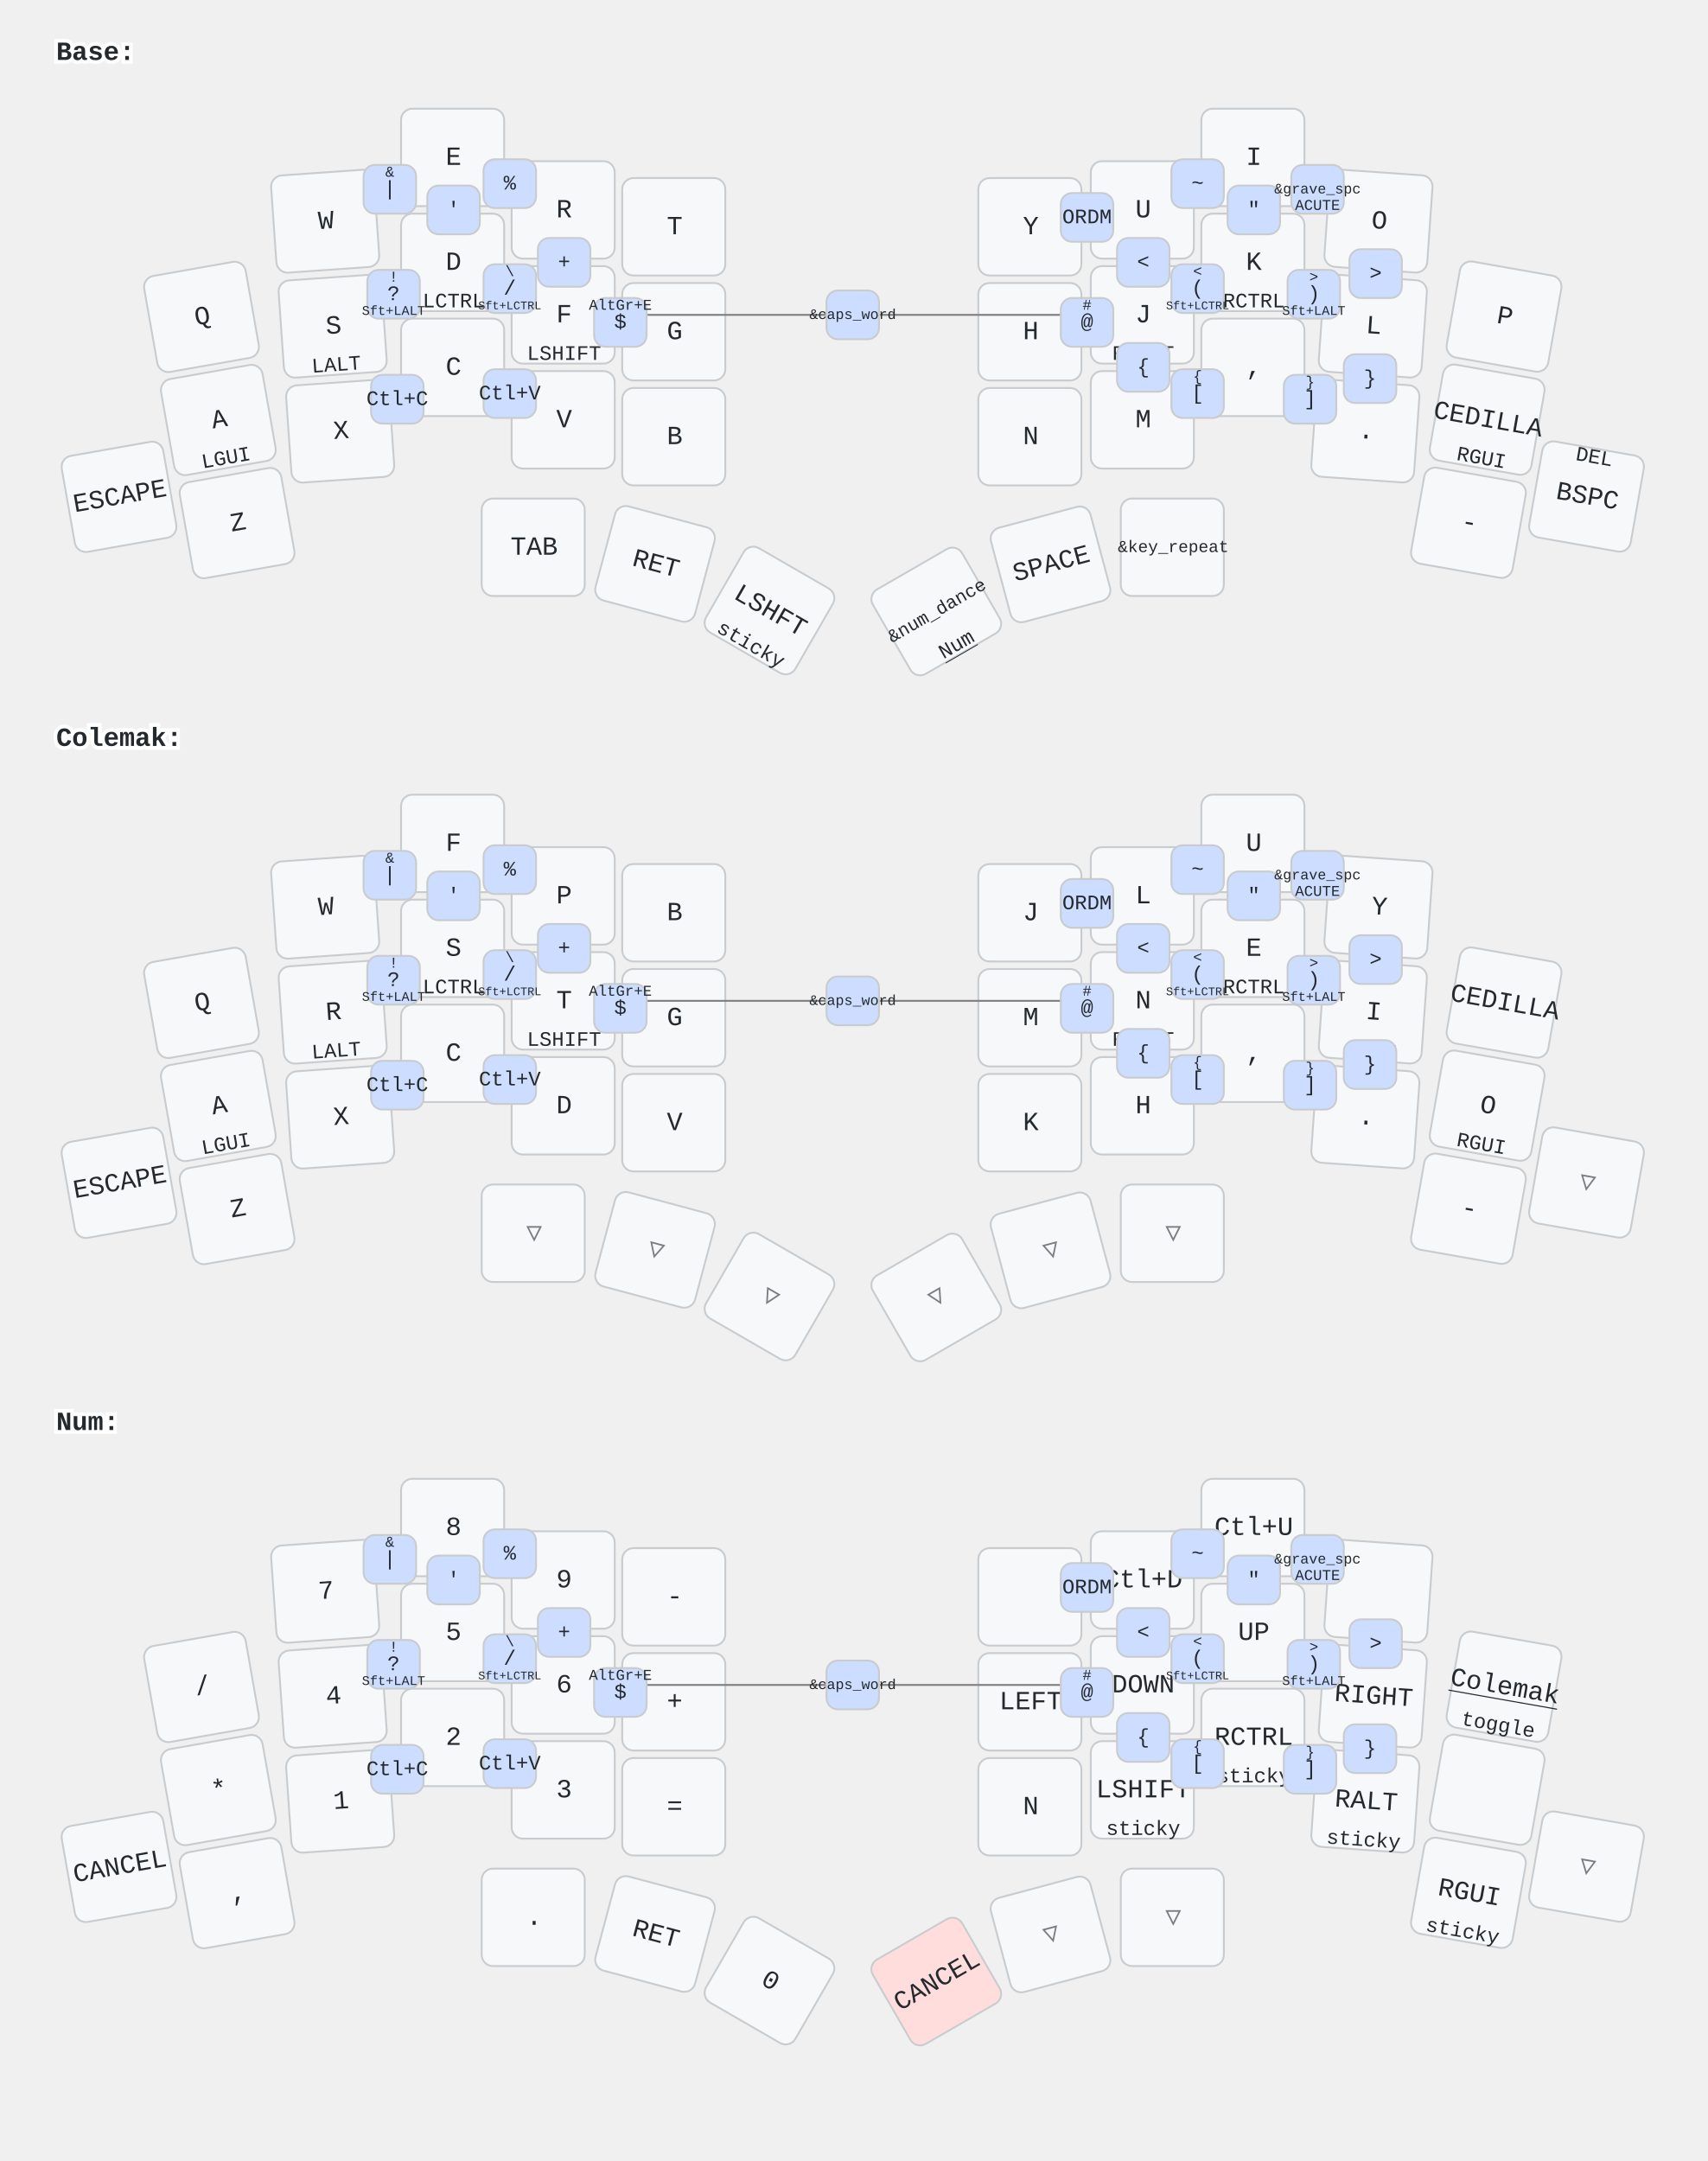
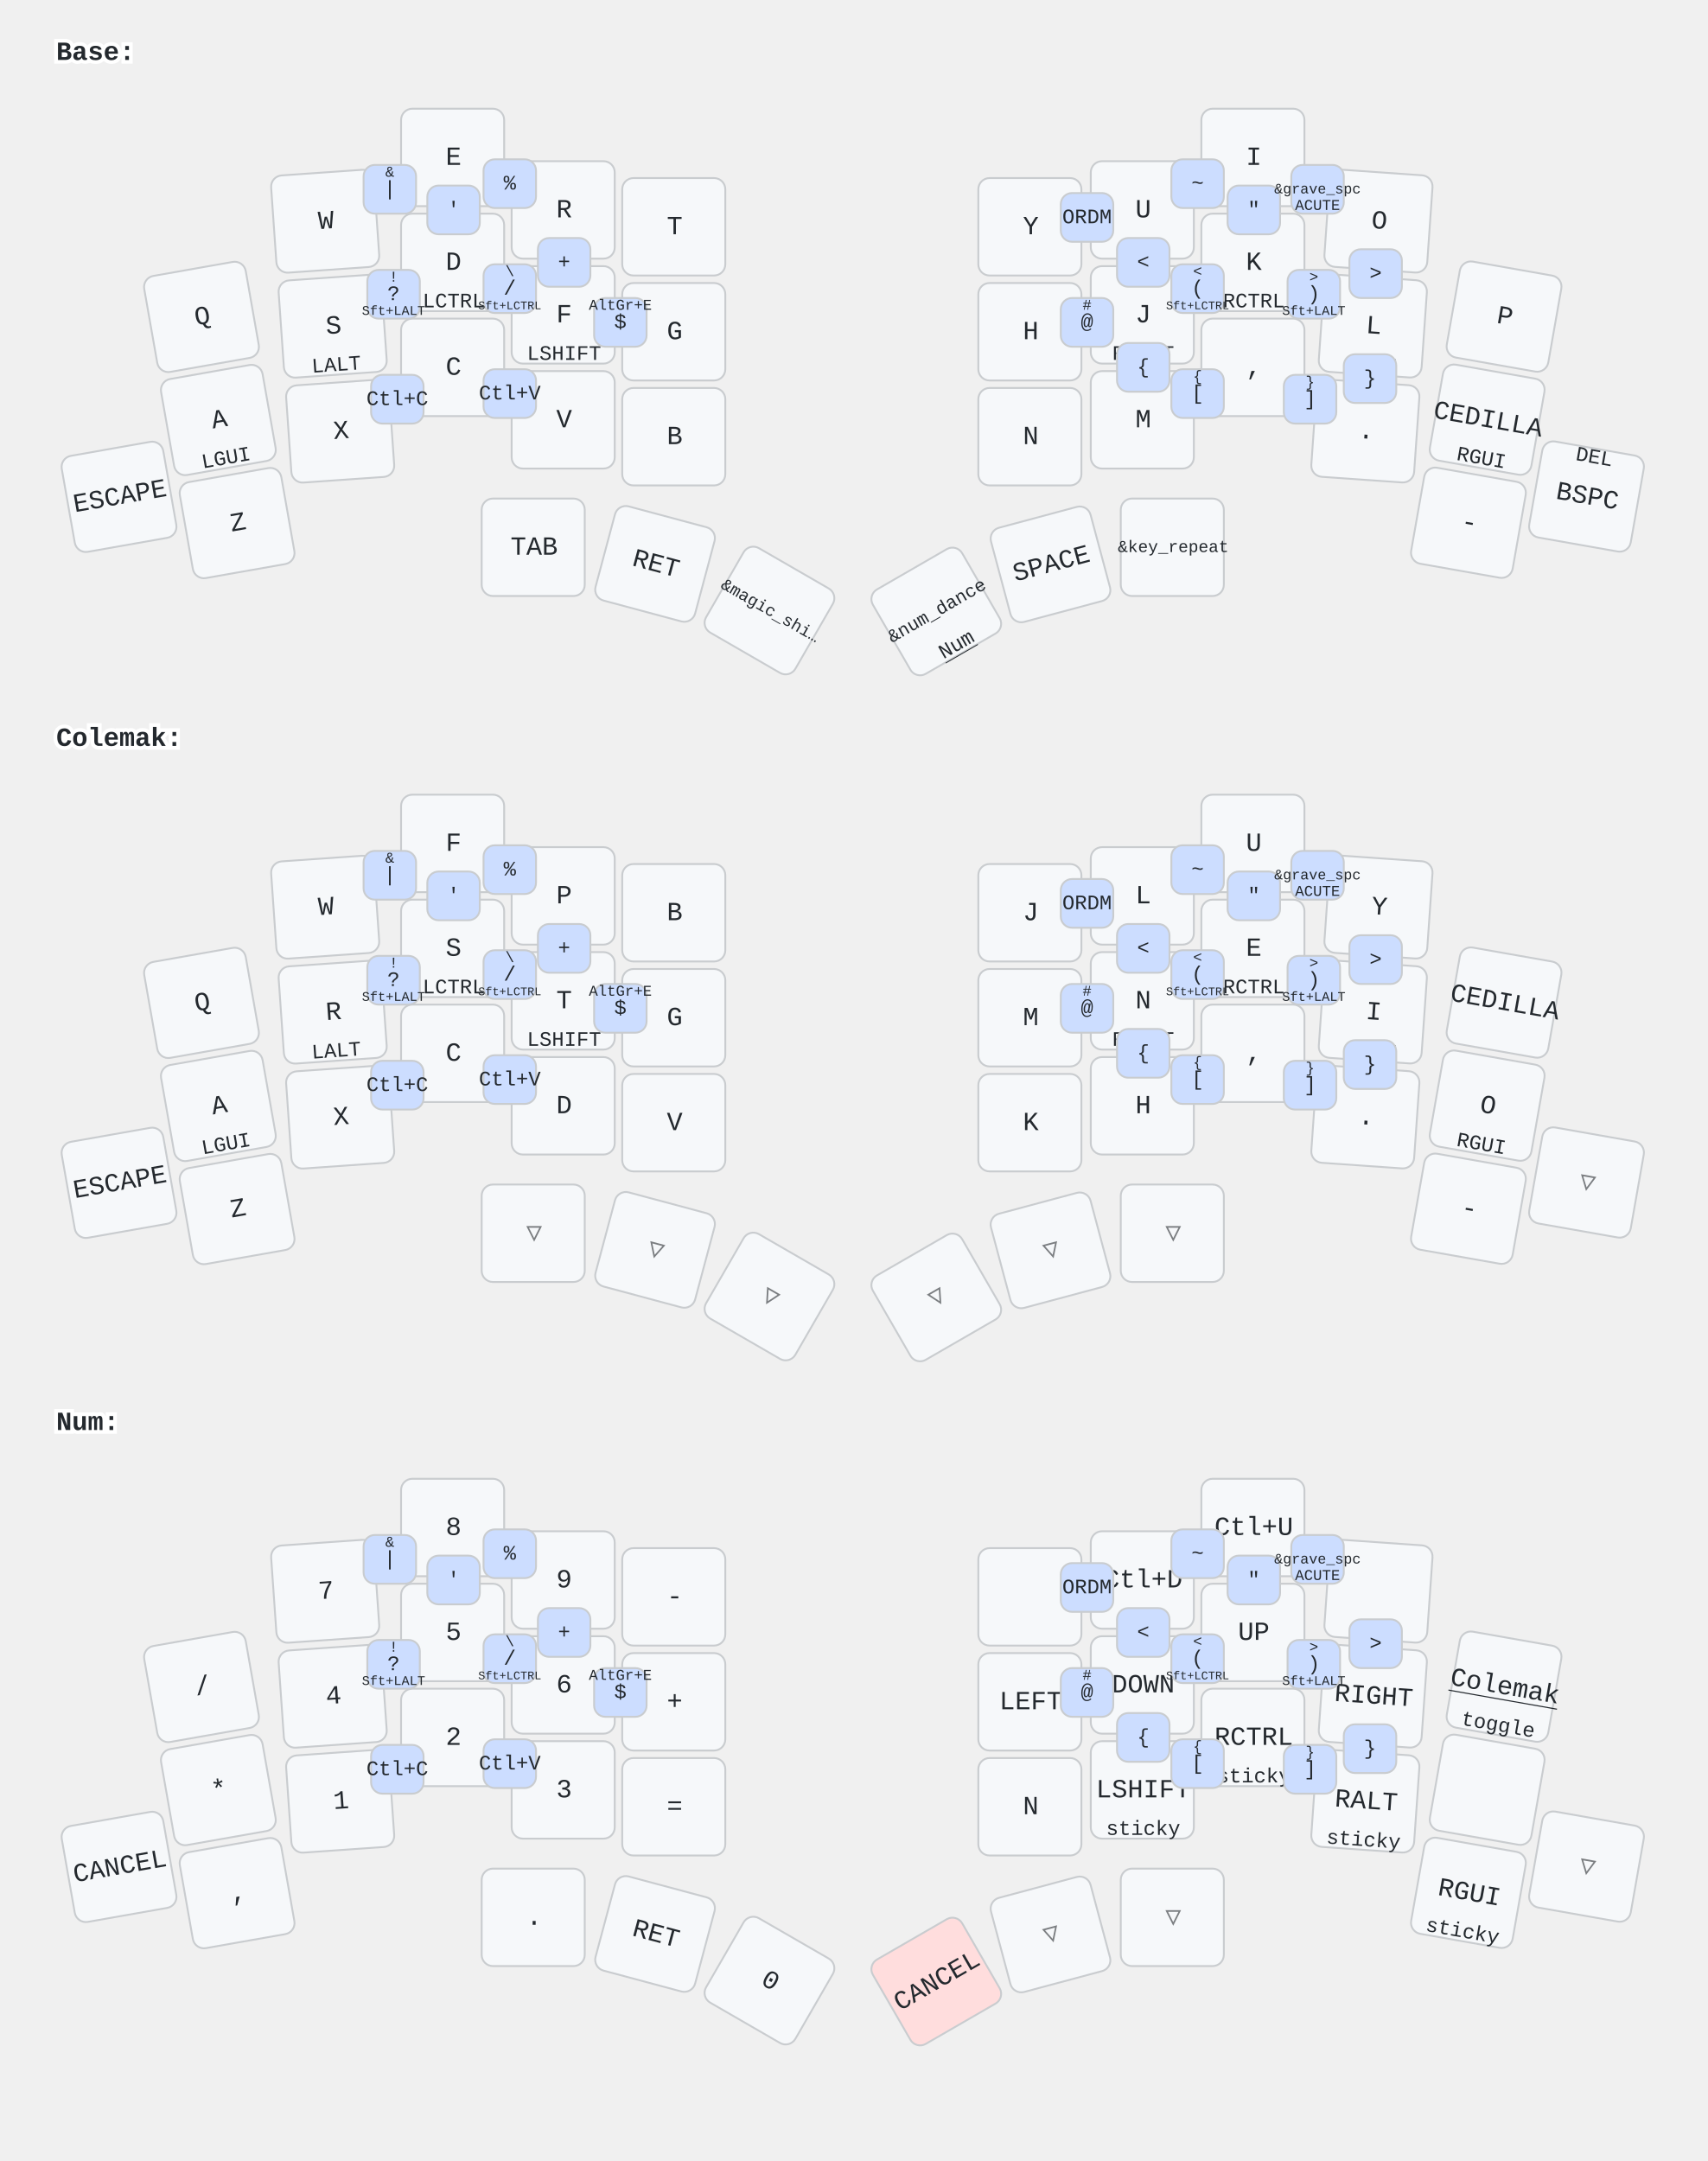
<svg xmlns="http://www.w3.org/2000/svg" width="911" height="1153" viewBox="0 0 911 1153" class="keymap">
  <style>/* inherit to force styles through use tags */
svg path {
    fill: inherit;
}

/* font and background color specifications */
svg.keymap {
    font-family: SFMono-Regular,Consolas,Liberation Mono,Menlo,monospace;
    font-size: 14px;
    font-kerning: normal;
    text-rendering: optimizeLegibility;
    fill: #24292e;
}

/* default key styling */
rect.key {
    fill: #f6f8fa;
}

rect.key, rect.combo {
    stroke: #c9cccf;
    stroke-width: 1;
}

/* default key side styling, only used is draw_key_sides is set */
rect.side {
    filter: brightness(90%);
}

/* color accent for combo boxes */
rect.combo, rect.combo-separate {
    fill: #cdf;
}

/* color accent for held keys */
rect.held, rect.combo.held {
    fill: #fdd;
}

/* color accent for ghost (optional) keys */
rect.ghost, rect.combo.ghost {
    stroke-dasharray: 4, 4;
    stroke-width: 2;
}

text {
    text-anchor: middle;
    dominant-baseline: middle;
}

/* styling for layer labels */
text.label {
    font-weight: bold;
    text-anchor: start;
    stroke: white;
    stroke-width: 4;
    paint-order: stroke;
}

/* styling for optional footer */
text.footer {
    text-anchor: end;
    dominant-baseline: auto;
    stroke: white;
    stroke-width: 4;
    paint-order: stroke;
}

/* styling for combo tap, and key non-tap label text */
text.combo, text.hold, text.shifted, text.left, text.right {
    font-size: 11px;
}

text.hold {
    text-anchor: middle;
    dominant-baseline: auto;
}

text.shifted {
    text-anchor: middle;
    dominant-baseline: hanging;
}

text.left {
    text-anchor: start;
}

text.right {
    text-anchor: end;
}

text.layer-activator {
    text-decoration: underline;
}

/* styling for hold/shifted label text in combo box */
text.combo.hold, text.combo.shifted, text.combo.left, text.combo.right {
    font-size: 8px;
}

/* lighter symbol for transparent keys */
text.trans {
    fill: #7b7e81;
}

/* styling for combo dendrons */
path.combo {
    stroke-width: 1;
    stroke: gray;
    fill: none;
}

/* Start Tabler Icons Cleanup */
/* cannot use height/width with glyphs */
.icon-tabler &gt; path {
    fill: inherit;
    stroke: inherit;
    stroke-width: 2;
}
/* hide tabler's default box */
.icon-tabler &gt; path[stroke="none"][fill="none"] {
    visibility: hidden;
}
/* End Tabler Icons Cleanup */
</style>
  <g transform="translate(30, 0)" class="layer-Base">
    <text x="0" y="28" class="label" id="Base">Base:</text>
    <g transform="translate(0, 56)">
      <g transform="translate(78, 113) rotate(-10.0)" class="key keypos-0">
        <rect rx="6" ry="6" x="-28" y="-26" width="55" height="52" class="key" />
        <text x="0" y="0" class="key tap">Q</text>
      </g>
      <g transform="translate(144, 62) rotate(-4.0)" class="key keypos-1">
        <rect rx="6" ry="6" x="-28" y="-26" width="55" height="52" class="key" />
        <text x="0" y="0" class="key tap">W</text>
      </g>
      <g transform="translate(212, 28)" class="key keypos-2">
        <rect rx="6" ry="6" x="-28" y="-26" width="55" height="52" class="key" />
        <text x="0" y="0" class="key tap">E</text>
      </g>
      <g transform="translate(271, 56)" class="key keypos-3">
        <rect rx="6" ry="6" x="-28" y="-26" width="55" height="52" class="key" />
        <text x="0" y="0" class="key tap">R</text>
      </g>
      <g transform="translate(330, 65)" class="key keypos-4">
        <rect rx="6" ry="6" x="-28" y="-26" width="55" height="52" class="key" />
        <text x="0" y="0" class="key tap">T</text>
      </g>
      <g transform="translate(520, 65)" class="key keypos-5">
        <rect rx="6" ry="6" x="-28" y="-26" width="55" height="52" class="key" />
        <text x="0" y="0" class="key tap">Y</text>
      </g>
      <g transform="translate(580, 56)" class="key keypos-6">
        <rect rx="6" ry="6" x="-28" y="-26" width="55" height="52" class="key" />
        <text x="0" y="0" class="key tap">U</text>
      </g>
      <g transform="translate(639, 28)" class="key keypos-7">
        <rect rx="6" ry="6" x="-28" y="-26" width="55" height="52" class="key" />
        <text x="0" y="0" class="key tap">I</text>
      </g>
      <g transform="translate(706, 62) rotate(4.0)" class="key keypos-8">
        <rect rx="6" ry="6" x="-28" y="-26" width="55" height="52" class="key" />
        <text x="0" y="0" class="key tap">O</text>
      </g>
      <g transform="translate(773, 113) rotate(10.0)" class="key keypos-9">
        <rect rx="6" ry="6" x="-28" y="-26" width="55" height="52" class="key" />
        <text x="0" y="0" class="key tap">P</text>
      </g>
      <g transform="translate(87, 168) rotate(-10.0)" class="key keypos-10">
        <rect rx="6" ry="6" x="-28" y="-26" width="55" height="52" class="key" />
        <text x="0" y="0" class="key tap">A</text>
        <text x="0" y="24" class="key hold">LGUI</text>
      </g>
      <g transform="translate(148, 118) rotate(-4.0)" class="key keypos-11">
        <rect rx="6" ry="6" x="-28" y="-26" width="55" height="52" class="key" />
        <text x="0" y="0" class="key tap">S</text>
        <text x="0" y="24" class="key hold">LALT</text>
      </g>
      <g transform="translate(212, 84)" class="key keypos-12">
        <rect rx="6" ry="6" x="-28" y="-26" width="55" height="52" class="key" />
        <text x="0" y="0" class="key tap">D</text>
        <text x="0" y="24" class="key hold">LCTRL</text>
      </g>
      <g transform="translate(271, 112)" class="key keypos-13">
        <rect rx="6" ry="6" x="-28" y="-26" width="55" height="52" class="key" />
        <text x="0" y="0" class="key tap">F</text>
        <text x="0" y="24" class="key hold">LSHIFT</text>
      </g>
      <g transform="translate(330, 121)" class="key keypos-14">
        <rect rx="6" ry="6" x="-28" y="-26" width="55" height="52" class="key" />
        <text x="0" y="0" class="key tap">G</text>
      </g>
      <g transform="translate(520, 121)" class="key keypos-15">
        <rect rx="6" ry="6" x="-28" y="-26" width="55" height="52" class="key" />
        <text x="0" y="0" class="key tap">H</text>
      </g>
      <g transform="translate(580, 112)" class="key keypos-16">
        <rect rx="6" ry="6" x="-28" y="-26" width="55" height="52" class="key" />
        <text x="0" y="0" class="key tap">J</text>
        <text x="0" y="24" class="key hold">RSHFT</text>
      </g>
      <g transform="translate(639, 84)" class="key keypos-17">
        <rect rx="6" ry="6" x="-28" y="-26" width="55" height="52" class="key" />
        <text x="0" y="0" class="key tap">K</text>
        <text x="0" y="24" class="key hold">RCTRL</text>
      </g>
      <g transform="translate(703, 118) rotate(4.0)" class="key keypos-18">
        <rect rx="6" ry="6" x="-28" y="-26" width="55" height="52" class="key" />
        <text x="0" y="0" class="key tap">L</text>
        <text x="0" y="24" class="key hold">LALT</text>
      </g>
      <g transform="translate(764, 168) rotate(10.0)" class="key keypos-19">
        <rect rx="6" ry="6" x="-28" y="-26" width="55" height="52" class="key" />
        <text x="0" y="0" class="key tap">CEDILLA</text>
        <text x="0" y="24" class="key hold">RGUI</text>
      </g>
      <g transform="translate(34, 209) rotate(-10.0)" class="key keypos-20">
        <rect rx="6" ry="6" x="-28" y="-26" width="55" height="52" class="key" />
        <text x="0" y="0" class="key tap">ESCAPE</text>
      </g>
      <g transform="translate(97, 223) rotate(-10.0)" class="key keypos-21">
        <rect rx="6" ry="6" x="-28" y="-26" width="55" height="52" class="key" />
        <text x="0" y="0" class="key tap">Z</text>
      </g>
      <g transform="translate(152, 174) rotate(-4.0)" class="key keypos-22">
        <rect rx="6" ry="6" x="-28" y="-26" width="55" height="52" class="key" />
        <text x="0" y="0" class="key tap">X</text>
      </g>
      <g transform="translate(212, 140)" class="key keypos-23">
        <rect rx="6" ry="6" x="-28" y="-26" width="55" height="52" class="key" />
        <text x="0" y="0" class="key tap">C</text>
      </g>
      <g transform="translate(271, 168)" class="key keypos-24">
        <rect rx="6" ry="6" x="-28" y="-26" width="55" height="52" class="key" />
        <text x="0" y="0" class="key tap">V</text>
      </g>
      <g transform="translate(330, 177)" class="key keypos-25">
        <rect rx="6" ry="6" x="-28" y="-26" width="55" height="52" class="key" />
        <text x="0" y="0" class="key tap">B</text>
      </g>
      <g transform="translate(520, 177)" class="key keypos-26">
        <rect rx="6" ry="6" x="-28" y="-26" width="55" height="52" class="key" />
        <text x="0" y="0" class="key tap">N</text>
      </g>
      <g transform="translate(580, 168)" class="key keypos-27">
        <rect rx="6" ry="6" x="-28" y="-26" width="55" height="52" class="key" />
        <text x="0" y="0" class="key tap">M</text>
      </g>
      <g transform="translate(639, 140)" class="key keypos-28">
        <rect rx="6" ry="6" x="-28" y="-26" width="55" height="52" class="key" />
        <text x="0" y="0" class="key tap">,</text>
      </g>
      <g transform="translate(699, 174) rotate(4.0)" class="key keypos-29">
        <rect rx="6" ry="6" x="-28" y="-26" width="55" height="52" class="key" />
        <text x="0" y="0" class="key tap">.</text>
      </g>
      <g transform="translate(754, 223) rotate(10.0)" class="key keypos-30">
        <rect rx="6" ry="6" x="-28" y="-26" width="55" height="52" class="key" />
        <text x="0" y="0" class="key tap">-</text>
      </g>
      <g transform="translate(817, 209) rotate(10.0)" class="key keypos-31">
        <rect rx="6" ry="6" x="-28" y="-26" width="55" height="52" class="key" />
        <text x="0" y="0" class="key tap">BSPC</text>
        <text x="0" y="-24" class="key shifted">DEL</text>
      </g>
      <g transform="translate(255, 236)" class="key keypos-32">
        <rect rx="6" ry="6" x="-28" y="-26" width="55" height="52" class="key" />
        <text x="0" y="0" class="key tap">TAB</text>
      </g>
      <g transform="translate(320, 245) rotate(15.0)" class="key keypos-33">
        <rect rx="6" ry="6" x="-28" y="-26" width="55" height="52" class="key" />
        <text x="0" y="0" class="key tap">RET</text>
      </g>
      <g transform="translate(381, 270) rotate(30.0)" class="key keypos-34">
        <rect rx="6" ry="6" x="-28" y="-26" width="55" height="52" class="key" />
-         <text x="0" y="0" class="key tap">LSHFT</text>
-         <text x="0" y="24" class="key hold">sticky</text>
+         <text x="0" y="0" class="key tap">
+           <tspan style="font-size: 64%">&amp;magic_shi…</tspan>
+         </text>
      </g>
      <g transform="translate(470, 270) rotate(-30.0)" class="key keypos-35">
        <rect rx="6" ry="6" x="-28" y="-26" width="55" height="52" class="key" />
        <text x="0" y="0" class="key tap">
          <tspan style="font-size: 70%">&amp;num_dance</tspan>
        </text>
        <a href="#Num">
          <text x="0" y="24" class="key hold layer-activator">Num</text>
        </a>
      </g>
      <g transform="translate(531, 245) rotate(-15.0)" class="key keypos-36">
        <rect rx="6" ry="6" x="-28" y="-26" width="55" height="52" class="key" />
        <text x="0" y="0" class="key tap">SPACE</text>
      </g>
      <g transform="translate(596, 236)" class="key keypos-37">
        <rect rx="6" ry="6" x="-28" y="-26" width="55" height="52" class="key" />
        <text x="0" y="0" class="key tap">
          <tspan style="font-size: 64%">&amp;key_repeat</tspan>
        </text>
      </g>
      <g class="combo combopos-0">
        <rect rx="6" ry="6" x="166" y="88" width="28" height="26" class="combo" />
        <text x="180" y="101" class="combo tap">?</text>
        <text x="180" y="112" class="combo hold">
          <tspan style="font-size: 88%">Sft+LALT</tspan>
        </text>
        <text x="180" y="90" class="combo shifted">!</text>
      </g>
      <g class="combo combopos-1">
        <rect rx="6" ry="6" x="228" y="85" width="28" height="26" class="combo" />
        <text x="242" y="98" class="combo tap">/</text>
        <text x="242" y="109" class="combo hold">
          <tspan style="font-size: 78%">Sft+LCTRL</tspan>
        </text>
        <text x="242" y="87" class="combo shifted">\</text>
      </g>
      <g class="combo combopos-2">
        <rect rx="6" ry="6" x="168" y="144" width="28" height="26" class="combo" />
        <text x="182" y="157" class="combo tap">Ctl+C</text>
      </g>
      <g class="combo combopos-3">
        <rect rx="6" ry="6" x="228" y="141" width="28" height="26" class="combo" />
        <text x="242" y="154" class="combo tap">Ctl+V</text>
      </g>
      <g class="combo combopos-4">
        <rect rx="6" ry="6" x="595" y="85" width="28" height="26" class="combo" />
        <text x="609" y="98" class="combo tap">(</text>
        <text x="609" y="109" class="combo hold">
          <tspan style="font-size: 78%">Sft+LCTRL</tspan>
        </text>
        <text x="609" y="87" class="combo shifted">&lt;</text>
      </g>
      <g class="combo combopos-5">
        <rect rx="6" ry="6" x="657" y="88" width="28" height="26" class="combo" />
        <text x="671" y="101" class="combo tap">)</text>
        <text x="671" y="112" class="combo hold">
          <tspan style="font-size: 88%">Sft+LALT</tspan>
        </text>
        <text x="671" y="90" class="combo shifted">&gt;</text>
      </g>
      <g class="combo combopos-6">
        <rect rx="6" ry="6" x="595" y="141" width="28" height="26" class="combo" />
        <text x="609" y="154" class="combo tap">[</text>
        <text x="609" y="143" class="combo shifted">{</text>
      </g>
      <g class="combo combopos-7">
        <rect rx="6" ry="6" x="655" y="144" width="28" height="26" class="combo" />
        <text x="669" y="157" class="combo tap">]</text>
        <text x="669" y="146" class="combo shifted">}</text>
      </g>
      <g class="combo combopos-8">
        <rect rx="6" ry="6" x="228" y="29" width="28" height="26" class="combo" />
        <text x="242" y="42" class="combo tap">%</text>
      </g>
      <g class="combo combopos-9">
        <rect rx="6" ry="6" x="257" y="71" width="28" height="26" class="combo" />
        <text x="271" y="84" class="combo tap">+</text>
      </g>
      <g class="combo combopos-10">
        <rect rx="6" ry="6" x="198" y="43" width="28" height="26" class="combo" />
        <text x="212" y="56" class="combo tap">'</text>
      </g>
      <g class="combo combopos-11">
        <rect rx="6" ry="6" x="625" y="43" width="28" height="26" class="combo" />
        <text x="639" y="56" class="combo tap">"</text>
      </g>
      <g class="combo combopos-12">
-         <path d="M425,112 l-134,0" class="combo" />
-         <path d="M425,112 l134,0" class="combo" />
-         <rect rx="6" ry="6" x="411" y="99" width="28" height="26" class="combo" />
-         <text x="425" y="112" class="combo tap">
-           <tspan style="font-size: 70%">&amp;caps_word</tspan>
-         </text>
-       </g>
-       <g class="combo combopos-13">
        <rect rx="6" ry="6" x="164" y="32" width="28" height="26" class="combo" />
        <text x="178" y="45" class="combo tap">|</text>
        <text x="178" y="34" class="combo shifted">&amp;</text>
      </g>
-       <g class="combo combopos-14">
+       <g class="combo combopos-13">
        <rect rx="6" ry="6" x="287" y="103" width="28" height="26" class="combo" />
        <text x="301" y="116" class="combo tap">$</text>
        <text x="301" y="105" class="combo shifted">AltGr+E</text>
      </g>
-       <g class="combo combopos-15">
+       <g class="combo combopos-14">
        <rect rx="6" ry="6" x="536" y="103" width="28" height="26" class="combo" />
        <text x="550" y="116" class="combo tap">@</text>
        <text x="550" y="105" class="combo shifted">#</text>
      </g>
-       <g class="combo combopos-16">
+       <g class="combo combopos-15">
        <rect rx="6" ry="6" x="536" y="47" width="28" height="26" class="combo" />
        <text x="550" y="60" class="combo tap">ORDM</text>
      </g>
-       <g class="combo combopos-17">
+       <g class="combo combopos-16">
        <rect rx="6" ry="6" x="595" y="29" width="28" height="26" class="combo" />
        <text x="609" y="42" class="combo tap">~</text>
      </g>
-       <g class="combo combopos-18">
+       <g class="combo combopos-17">
        <rect rx="6" ry="6" x="566" y="71" width="28" height="26" class="combo" />
        <text x="580" y="84" class="combo tap">&lt;</text>
      </g>
-       <g class="combo combopos-19">
+       <g class="combo combopos-18">
        <rect rx="6" ry="6" x="690" y="77" width="28" height="26" class="combo" />
        <text x="704" y="90" class="combo tap">&gt;</text>
      </g>
-       <g class="combo combopos-20">
+       <g class="combo combopos-19">
        <rect rx="6" ry="6" x="566" y="127" width="28" height="26" class="combo" />
        <text x="580" y="140" class="combo tap">{</text>
      </g>
-       <g class="combo combopos-21">
+       <g class="combo combopos-20">
        <rect rx="6" ry="6" x="687" y="133" width="28" height="26" class="combo" />
        <text x="701" y="146" class="combo tap">}</text>
      </g>
-       <g class="combo combopos-22">
+       <g class="combo combopos-21">
        <rect rx="6" ry="6" x="659" y="32" width="28" height="26" class="combo" />
        <text x="673" y="45" class="combo tap">
          <tspan style="font-size: 70%">&amp;grave_spc</tspan>
        </text>
        <text x="673" y="56" class="combo hold">ACUTE</text>
      </g>
    </g>
  </g>
  <g transform="translate(30, 366)" class="layer-Colemak">
    <text x="0" y="28" class="label" id="Colemak">Colemak:</text>
    <g transform="translate(0, 56)">
      <g transform="translate(78, 113) rotate(-10.0)" class="key keypos-0">
        <rect rx="6" ry="6" x="-28" y="-26" width="55" height="52" class="key" />
        <text x="0" y="0" class="key tap">Q</text>
      </g>
      <g transform="translate(144, 62) rotate(-4.0)" class="key keypos-1">
        <rect rx="6" ry="6" x="-28" y="-26" width="55" height="52" class="key" />
        <text x="0" y="0" class="key tap">W</text>
      </g>
      <g transform="translate(212, 28)" class="key keypos-2">
        <rect rx="6" ry="6" x="-28" y="-26" width="55" height="52" class="key" />
        <text x="0" y="0" class="key tap">F</text>
      </g>
      <g transform="translate(271, 56)" class="key keypos-3">
        <rect rx="6" ry="6" x="-28" y="-26" width="55" height="52" class="key" />
        <text x="0" y="0" class="key tap">P</text>
      </g>
      <g transform="translate(330, 65)" class="key keypos-4">
        <rect rx="6" ry="6" x="-28" y="-26" width="55" height="52" class="key" />
        <text x="0" y="0" class="key tap">B</text>
      </g>
      <g transform="translate(520, 65)" class="key keypos-5">
        <rect rx="6" ry="6" x="-28" y="-26" width="55" height="52" class="key" />
        <text x="0" y="0" class="key tap">J</text>
      </g>
      <g transform="translate(580, 56)" class="key keypos-6">
        <rect rx="6" ry="6" x="-28" y="-26" width="55" height="52" class="key" />
        <text x="0" y="0" class="key tap">L</text>
      </g>
      <g transform="translate(639, 28)" class="key keypos-7">
        <rect rx="6" ry="6" x="-28" y="-26" width="55" height="52" class="key" />
        <text x="0" y="0" class="key tap">U</text>
      </g>
      <g transform="translate(706, 62) rotate(4.0)" class="key keypos-8">
        <rect rx="6" ry="6" x="-28" y="-26" width="55" height="52" class="key" />
        <text x="0" y="0" class="key tap">Y</text>
      </g>
      <g transform="translate(773, 113) rotate(10.0)" class="key keypos-9">
        <rect rx="6" ry="6" x="-28" y="-26" width="55" height="52" class="key" />
        <text x="0" y="0" class="key tap">CEDILLA</text>
      </g>
      <g transform="translate(87, 168) rotate(-10.0)" class="key keypos-10">
        <rect rx="6" ry="6" x="-28" y="-26" width="55" height="52" class="key" />
        <text x="0" y="0" class="key tap">A</text>
        <text x="0" y="24" class="key hold">LGUI</text>
      </g>
      <g transform="translate(148, 118) rotate(-4.0)" class="key keypos-11">
        <rect rx="6" ry="6" x="-28" y="-26" width="55" height="52" class="key" />
        <text x="0" y="0" class="key tap">R</text>
        <text x="0" y="24" class="key hold">LALT</text>
      </g>
      <g transform="translate(212, 84)" class="key keypos-12">
        <rect rx="6" ry="6" x="-28" y="-26" width="55" height="52" class="key" />
        <text x="0" y="0" class="key tap">S</text>
        <text x="0" y="24" class="key hold">LCTRL</text>
      </g>
      <g transform="translate(271, 112)" class="key keypos-13">
        <rect rx="6" ry="6" x="-28" y="-26" width="55" height="52" class="key" />
        <text x="0" y="0" class="key tap">T</text>
        <text x="0" y="24" class="key hold">LSHIFT</text>
      </g>
      <g transform="translate(330, 121)" class="key keypos-14">
        <rect rx="6" ry="6" x="-28" y="-26" width="55" height="52" class="key" />
        <text x="0" y="0" class="key tap">G</text>
      </g>
      <g transform="translate(520, 121)" class="key keypos-15">
        <rect rx="6" ry="6" x="-28" y="-26" width="55" height="52" class="key" />
        <text x="0" y="0" class="key tap">M</text>
      </g>
      <g transform="translate(580, 112)" class="key keypos-16">
        <rect rx="6" ry="6" x="-28" y="-26" width="55" height="52" class="key" />
        <text x="0" y="0" class="key tap">N</text>
        <text x="0" y="24" class="key hold">RSHFT</text>
      </g>
      <g transform="translate(639, 84)" class="key keypos-17">
        <rect rx="6" ry="6" x="-28" y="-26" width="55" height="52" class="key" />
        <text x="0" y="0" class="key tap">E</text>
        <text x="0" y="24" class="key hold">RCTRL</text>
      </g>
      <g transform="translate(703, 118) rotate(4.0)" class="key keypos-18">
        <rect rx="6" ry="6" x="-28" y="-26" width="55" height="52" class="key" />
        <text x="0" y="0" class="key tap">I</text>
        <text x="0" y="24" class="key hold">LALT</text>
      </g>
      <g transform="translate(764, 168) rotate(10.0)" class="key keypos-19">
        <rect rx="6" ry="6" x="-28" y="-26" width="55" height="52" class="key" />
        <text x="0" y="0" class="key tap">O</text>
        <text x="0" y="24" class="key hold">RGUI</text>
      </g>
      <g transform="translate(34, 209) rotate(-10.0)" class="key keypos-20">
        <rect rx="6" ry="6" x="-28" y="-26" width="55" height="52" class="key" />
        <text x="0" y="0" class="key tap">ESCAPE</text>
      </g>
      <g transform="translate(97, 223) rotate(-10.0)" class="key keypos-21">
        <rect rx="6" ry="6" x="-28" y="-26" width="55" height="52" class="key" />
        <text x="0" y="0" class="key tap">Z</text>
      </g>
      <g transform="translate(152, 174) rotate(-4.0)" class="key keypos-22">
        <rect rx="6" ry="6" x="-28" y="-26" width="55" height="52" class="key" />
        <text x="0" y="0" class="key tap">X</text>
      </g>
      <g transform="translate(212, 140)" class="key keypos-23">
        <rect rx="6" ry="6" x="-28" y="-26" width="55" height="52" class="key" />
        <text x="0" y="0" class="key tap">C</text>
      </g>
      <g transform="translate(271, 168)" class="key keypos-24">
        <rect rx="6" ry="6" x="-28" y="-26" width="55" height="52" class="key" />
        <text x="0" y="0" class="key tap">D</text>
      </g>
      <g transform="translate(330, 177)" class="key keypos-25">
        <rect rx="6" ry="6" x="-28" y="-26" width="55" height="52" class="key" />
        <text x="0" y="0" class="key tap">V</text>
      </g>
      <g transform="translate(520, 177)" class="key keypos-26">
        <rect rx="6" ry="6" x="-28" y="-26" width="55" height="52" class="key" />
        <text x="0" y="0" class="key tap">K</text>
      </g>
      <g transform="translate(580, 168)" class="key keypos-27">
        <rect rx="6" ry="6" x="-28" y="-26" width="55" height="52" class="key" />
        <text x="0" y="0" class="key tap">H</text>
      </g>
      <g transform="translate(639, 140)" class="key keypos-28">
        <rect rx="6" ry="6" x="-28" y="-26" width="55" height="52" class="key" />
        <text x="0" y="0" class="key tap">,</text>
      </g>
      <g transform="translate(699, 174) rotate(4.0)" class="key keypos-29">
        <rect rx="6" ry="6" x="-28" y="-26" width="55" height="52" class="key" />
        <text x="0" y="0" class="key tap">.</text>
      </g>
      <g transform="translate(754, 223) rotate(10.0)" class="key keypos-30">
        <rect rx="6" ry="6" x="-28" y="-26" width="55" height="52" class="key" />
        <text x="0" y="0" class="key tap">-</text>
      </g>
      <g transform="translate(817, 209) rotate(10.0)" class="key trans keypos-31">
        <rect rx="6" ry="6" x="-28" y="-26" width="55" height="52" class="key trans" />
        <text x="0" y="0" class="key trans tap">▽</text>
      </g>
      <g transform="translate(255, 236)" class="key trans keypos-32">
        <rect rx="6" ry="6" x="-28" y="-26" width="55" height="52" class="key trans" />
        <text x="0" y="0" class="key trans tap">▽</text>
      </g>
      <g transform="translate(320, 245) rotate(15.0)" class="key trans keypos-33">
        <rect rx="6" ry="6" x="-28" y="-26" width="55" height="52" class="key trans" />
        <text x="0" y="0" class="key trans tap">▽</text>
      </g>
      <g transform="translate(381, 270) rotate(30.0)" class="key trans keypos-34">
        <rect rx="6" ry="6" x="-28" y="-26" width="55" height="52" class="key trans" />
        <text x="0" y="0" class="key trans tap">▽</text>
      </g>
      <g transform="translate(470, 270) rotate(-30.0)" class="key trans keypos-35">
        <rect rx="6" ry="6" x="-28" y="-26" width="55" height="52" class="key trans" />
        <text x="0" y="0" class="key trans tap">▽</text>
      </g>
      <g transform="translate(531, 245) rotate(-15.0)" class="key trans keypos-36">
        <rect rx="6" ry="6" x="-28" y="-26" width="55" height="52" class="key trans" />
        <text x="0" y="0" class="key trans tap">▽</text>
      </g>
      <g transform="translate(596, 236)" class="key trans keypos-37">
        <rect rx="6" ry="6" x="-28" y="-26" width="55" height="52" class="key trans" />
        <text x="0" y="0" class="key trans tap">▽</text>
      </g>
      <g class="combo combopos-0">
        <rect rx="6" ry="6" x="166" y="88" width="28" height="26" class="combo" />
        <text x="180" y="101" class="combo tap">?</text>
        <text x="180" y="112" class="combo hold">
          <tspan style="font-size: 88%">Sft+LALT</tspan>
        </text>
        <text x="180" y="90" class="combo shifted">!</text>
      </g>
      <g class="combo combopos-1">
        <rect rx="6" ry="6" x="228" y="85" width="28" height="26" class="combo" />
        <text x="242" y="98" class="combo tap">/</text>
        <text x="242" y="109" class="combo hold">
          <tspan style="font-size: 78%">Sft+LCTRL</tspan>
        </text>
        <text x="242" y="87" class="combo shifted">\</text>
      </g>
      <g class="combo combopos-2">
        <rect rx="6" ry="6" x="168" y="144" width="28" height="26" class="combo" />
        <text x="182" y="157" class="combo tap">Ctl+C</text>
      </g>
      <g class="combo combopos-3">
        <rect rx="6" ry="6" x="228" y="141" width="28" height="26" class="combo" />
        <text x="242" y="154" class="combo tap">Ctl+V</text>
      </g>
      <g class="combo combopos-4">
        <rect rx="6" ry="6" x="595" y="85" width="28" height="26" class="combo" />
        <text x="609" y="98" class="combo tap">(</text>
        <text x="609" y="109" class="combo hold">
          <tspan style="font-size: 78%">Sft+LCTRL</tspan>
        </text>
        <text x="609" y="87" class="combo shifted">&lt;</text>
      </g>
      <g class="combo combopos-5">
        <rect rx="6" ry="6" x="657" y="88" width="28" height="26" class="combo" />
        <text x="671" y="101" class="combo tap">)</text>
        <text x="671" y="112" class="combo hold">
          <tspan style="font-size: 88%">Sft+LALT</tspan>
        </text>
        <text x="671" y="90" class="combo shifted">&gt;</text>
      </g>
      <g class="combo combopos-6">
        <rect rx="6" ry="6" x="595" y="141" width="28" height="26" class="combo" />
        <text x="609" y="154" class="combo tap">[</text>
        <text x="609" y="143" class="combo shifted">{</text>
      </g>
      <g class="combo combopos-7">
        <rect rx="6" ry="6" x="655" y="144" width="28" height="26" class="combo" />
        <text x="669" y="157" class="combo tap">]</text>
        <text x="669" y="146" class="combo shifted">}</text>
      </g>
      <g class="combo combopos-8">
        <rect rx="6" ry="6" x="228" y="29" width="28" height="26" class="combo" />
        <text x="242" y="42" class="combo tap">%</text>
      </g>
      <g class="combo combopos-9">
        <rect rx="6" ry="6" x="257" y="71" width="28" height="26" class="combo" />
        <text x="271" y="84" class="combo tap">+</text>
      </g>
      <g class="combo combopos-10">
        <rect rx="6" ry="6" x="198" y="43" width="28" height="26" class="combo" />
        <text x="212" y="56" class="combo tap">'</text>
      </g>
      <g class="combo combopos-11">
        <rect rx="6" ry="6" x="625" y="43" width="28" height="26" class="combo" />
        <text x="639" y="56" class="combo tap">"</text>
      </g>
      <g class="combo combopos-12">
-         <path d="M425,112 l-134,0" class="combo" />
-         <path d="M425,112 l134,0" class="combo" />
-         <rect rx="6" ry="6" x="411" y="99" width="28" height="26" class="combo" />
-         <text x="425" y="112" class="combo tap">
-           <tspan style="font-size: 70%">&amp;caps_word</tspan>
-         </text>
-       </g>
-       <g class="combo combopos-13">
        <rect rx="6" ry="6" x="164" y="32" width="28" height="26" class="combo" />
        <text x="178" y="45" class="combo tap">|</text>
        <text x="178" y="34" class="combo shifted">&amp;</text>
      </g>
-       <g class="combo combopos-14">
+       <g class="combo combopos-13">
        <rect rx="6" ry="6" x="287" y="103" width="28" height="26" class="combo" />
        <text x="301" y="116" class="combo tap">$</text>
        <text x="301" y="105" class="combo shifted">AltGr+E</text>
      </g>
-       <g class="combo combopos-15">
+       <g class="combo combopos-14">
        <rect rx="6" ry="6" x="536" y="103" width="28" height="26" class="combo" />
        <text x="550" y="116" class="combo tap">@</text>
        <text x="550" y="105" class="combo shifted">#</text>
      </g>
-       <g class="combo combopos-16">
+       <g class="combo combopos-15">
        <rect rx="6" ry="6" x="536" y="47" width="28" height="26" class="combo" />
        <text x="550" y="60" class="combo tap">ORDM</text>
      </g>
-       <g class="combo combopos-17">
+       <g class="combo combopos-16">
        <rect rx="6" ry="6" x="595" y="29" width="28" height="26" class="combo" />
        <text x="609" y="42" class="combo tap">~</text>
      </g>
-       <g class="combo combopos-18">
+       <g class="combo combopos-17">
        <rect rx="6" ry="6" x="566" y="71" width="28" height="26" class="combo" />
        <text x="580" y="84" class="combo tap">&lt;</text>
      </g>
-       <g class="combo combopos-19">
+       <g class="combo combopos-18">
        <rect rx="6" ry="6" x="690" y="77" width="28" height="26" class="combo" />
        <text x="704" y="90" class="combo tap">&gt;</text>
      </g>
-       <g class="combo combopos-20">
+       <g class="combo combopos-19">
        <rect rx="6" ry="6" x="566" y="127" width="28" height="26" class="combo" />
        <text x="580" y="140" class="combo tap">{</text>
      </g>
-       <g class="combo combopos-21">
+       <g class="combo combopos-20">
        <rect rx="6" ry="6" x="687" y="133" width="28" height="26" class="combo" />
        <text x="701" y="146" class="combo tap">}</text>
      </g>
-       <g class="combo combopos-22">
+       <g class="combo combopos-21">
        <rect rx="6" ry="6" x="659" y="32" width="28" height="26" class="combo" />
        <text x="673" y="45" class="combo tap">
          <tspan style="font-size: 70%">&amp;grave_spc</tspan>
        </text>
        <text x="673" y="56" class="combo hold">ACUTE</text>
      </g>
    </g>
  </g>
  <g transform="translate(30, 731)" class="layer-Num">
    <text x="0" y="28" class="label" id="Num">Num:</text>
    <g transform="translate(0, 56)">
      <g transform="translate(78, 113) rotate(-10.0)" class="key keypos-0">
        <rect rx="6" ry="6" x="-28" y="-26" width="55" height="52" class="key" />
        <text x="0" y="0" class="key tap">/</text>
      </g>
      <g transform="translate(144, 62) rotate(-4.0)" class="key keypos-1">
        <rect rx="6" ry="6" x="-28" y="-26" width="55" height="52" class="key" />
        <text x="0" y="0" class="key tap">7</text>
      </g>
      <g transform="translate(212, 28)" class="key keypos-2">
        <rect rx="6" ry="6" x="-28" y="-26" width="55" height="52" class="key" />
        <text x="0" y="0" class="key tap">8</text>
      </g>
      <g transform="translate(271, 56)" class="key keypos-3">
        <rect rx="6" ry="6" x="-28" y="-26" width="55" height="52" class="key" />
        <text x="0" y="0" class="key tap">9</text>
      </g>
      <g transform="translate(330, 65)" class="key keypos-4">
        <rect rx="6" ry="6" x="-28" y="-26" width="55" height="52" class="key" />
        <text x="0" y="0" class="key tap">-</text>
      </g>
      <g transform="translate(520, 65)" class="key keypos-5">
        <rect rx="6" ry="6" x="-28" y="-26" width="55" height="52" class="key" />
      </g>
      <g transform="translate(580, 56)" class="key keypos-6">
        <rect rx="6" ry="6" x="-28" y="-26" width="55" height="52" class="key" />
        <text x="0" y="0" class="key tap">Ctl+D</text>
      </g>
      <g transform="translate(639, 28)" class="key keypos-7">
        <rect rx="6" ry="6" x="-28" y="-26" width="55" height="52" class="key" />
        <text x="0" y="0" class="key tap">Ctl+U</text>
      </g>
      <g transform="translate(706, 62) rotate(4.0)" class="key keypos-8">
        <rect rx="6" ry="6" x="-28" y="-26" width="55" height="52" class="key" />
      </g>
      <g transform="translate(773, 113) rotate(10.0)" class="key keypos-9">
        <rect rx="6" ry="6" x="-28" y="-26" width="55" height="52" class="key" />
        <a href="#Colemak">
          <text x="0" y="0" class="key tap layer-activator">Colemak</text>
        </a>
        <text x="0" y="24" class="key hold">toggle</text>
      </g>
      <g transform="translate(87, 168) rotate(-10.0)" class="key keypos-10">
        <rect rx="6" ry="6" x="-28" y="-26" width="55" height="52" class="key" />
        <text x="0" y="0" class="key tap">*</text>
      </g>
      <g transform="translate(148, 118) rotate(-4.0)" class="key keypos-11">
        <rect rx="6" ry="6" x="-28" y="-26" width="55" height="52" class="key" />
        <text x="0" y="0" class="key tap">4</text>
      </g>
      <g transform="translate(212, 84)" class="key keypos-12">
        <rect rx="6" ry="6" x="-28" y="-26" width="55" height="52" class="key" />
        <text x="0" y="0" class="key tap">5</text>
      </g>
      <g transform="translate(271, 112)" class="key keypos-13">
        <rect rx="6" ry="6" x="-28" y="-26" width="55" height="52" class="key" />
        <text x="0" y="0" class="key tap">6</text>
      </g>
      <g transform="translate(330, 121)" class="key keypos-14">
        <rect rx="6" ry="6" x="-28" y="-26" width="55" height="52" class="key" />
        <text x="0" y="0" class="key tap">+</text>
      </g>
      <g transform="translate(520, 121)" class="key keypos-15">
        <rect rx="6" ry="6" x="-28" y="-26" width="55" height="52" class="key" />
        <text x="0" y="0" class="key tap">LEFT</text>
      </g>
      <g transform="translate(580, 112)" class="key keypos-16">
        <rect rx="6" ry="6" x="-28" y="-26" width="55" height="52" class="key" />
        <text x="0" y="0" class="key tap">DOWN</text>
      </g>
      <g transform="translate(639, 84)" class="key keypos-17">
        <rect rx="6" ry="6" x="-28" y="-26" width="55" height="52" class="key" />
        <text x="0" y="0" class="key tap">UP</text>
      </g>
      <g transform="translate(703, 118) rotate(4.0)" class="key keypos-18">
        <rect rx="6" ry="6" x="-28" y="-26" width="55" height="52" class="key" />
        <text x="0" y="0" class="key tap">RIGHT</text>
      </g>
      <g transform="translate(764, 168) rotate(10.0)" class="key keypos-19">
        <rect rx="6" ry="6" x="-28" y="-26" width="55" height="52" class="key" />
      </g>
      <g transform="translate(34, 209) rotate(-10.0)" class="key keypos-20">
        <rect rx="6" ry="6" x="-28" y="-26" width="55" height="52" class="key" />
        <text x="0" y="0" class="key tap">CANCEL</text>
      </g>
      <g transform="translate(97, 223) rotate(-10.0)" class="key keypos-21">
        <rect rx="6" ry="6" x="-28" y="-26" width="55" height="52" class="key" />
        <text x="0" y="0" class="key tap">,</text>
      </g>
      <g transform="translate(152, 174) rotate(-4.0)" class="key keypos-22">
        <rect rx="6" ry="6" x="-28" y="-26" width="55" height="52" class="key" />
        <text x="0" y="0" class="key tap">1</text>
      </g>
      <g transform="translate(212, 140)" class="key keypos-23">
        <rect rx="6" ry="6" x="-28" y="-26" width="55" height="52" class="key" />
        <text x="0" y="0" class="key tap">2</text>
      </g>
      <g transform="translate(271, 168)" class="key keypos-24">
        <rect rx="6" ry="6" x="-28" y="-26" width="55" height="52" class="key" />
        <text x="0" y="0" class="key tap">3</text>
      </g>
      <g transform="translate(330, 177)" class="key keypos-25">
        <rect rx="6" ry="6" x="-28" y="-26" width="55" height="52" class="key" />
        <text x="0" y="0" class="key tap">=</text>
      </g>
      <g transform="translate(520, 177)" class="key keypos-26">
        <rect rx="6" ry="6" x="-28" y="-26" width="55" height="52" class="key" />
        <text x="0" y="0" class="key tap">N</text>
      </g>
      <g transform="translate(580, 168)" class="key keypos-27">
        <rect rx="6" ry="6" x="-28" y="-26" width="55" height="52" class="key" />
        <text x="0" y="0" class="key tap">LSHIFT</text>
        <text x="0" y="24" class="key hold">sticky</text>
      </g>
      <g transform="translate(639, 140)" class="key keypos-28">
        <rect rx="6" ry="6" x="-28" y="-26" width="55" height="52" class="key" />
        <text x="0" y="0" class="key tap">RCTRL</text>
        <text x="0" y="24" class="key hold">sticky</text>
      </g>
      <g transform="translate(699, 174) rotate(4.0)" class="key keypos-29">
        <rect rx="6" ry="6" x="-28" y="-26" width="55" height="52" class="key" />
        <text x="0" y="0" class="key tap">RALT</text>
        <text x="0" y="24" class="key hold">sticky</text>
      </g>
      <g transform="translate(754, 223) rotate(10.0)" class="key keypos-30">
        <rect rx="6" ry="6" x="-28" y="-26" width="55" height="52" class="key" />
        <text x="0" y="0" class="key tap">RGUI</text>
        <text x="0" y="24" class="key hold">sticky</text>
      </g>
      <g transform="translate(817, 209) rotate(10.0)" class="key trans keypos-31">
        <rect rx="6" ry="6" x="-28" y="-26" width="55" height="52" class="key trans" />
        <text x="0" y="0" class="key trans tap">▽</text>
      </g>
      <g transform="translate(255, 236)" class="key keypos-32">
        <rect rx="6" ry="6" x="-28" y="-26" width="55" height="52" class="key" />
        <text x="0" y="0" class="key tap">.</text>
      </g>
      <g transform="translate(320, 245) rotate(15.0)" class="key keypos-33">
        <rect rx="6" ry="6" x="-28" y="-26" width="55" height="52" class="key" />
        <text x="0" y="0" class="key tap">RET</text>
      </g>
      <g transform="translate(381, 270) rotate(30.0)" class="key keypos-34">
        <rect rx="6" ry="6" x="-28" y="-26" width="55" height="52" class="key" />
        <text x="0" y="0" class="key tap">0</text>
      </g>
      <g transform="translate(470, 270) rotate(-30.0)" class="key held keypos-35">
        <rect rx="6" ry="6" x="-28" y="-26" width="55" height="52" class="key held" />
        <text x="0" y="0" class="key held tap">CANCEL</text>
      </g>
      <g transform="translate(531, 245) rotate(-15.0)" class="key trans keypos-36">
        <rect rx="6" ry="6" x="-28" y="-26" width="55" height="52" class="key trans" />
        <text x="0" y="0" class="key trans tap">▽</text>
      </g>
      <g transform="translate(596, 236)" class="key trans keypos-37">
        <rect rx="6" ry="6" x="-28" y="-26" width="55" height="52" class="key trans" />
        <text x="0" y="0" class="key trans tap">▽</text>
      </g>
      <g class="combo combopos-0">
        <rect rx="6" ry="6" x="166" y="88" width="28" height="26" class="combo" />
        <text x="180" y="101" class="combo tap">?</text>
        <text x="180" y="112" class="combo hold">
          <tspan style="font-size: 88%">Sft+LALT</tspan>
        </text>
        <text x="180" y="90" class="combo shifted">!</text>
      </g>
      <g class="combo combopos-1">
        <rect rx="6" ry="6" x="228" y="85" width="28" height="26" class="combo" />
        <text x="242" y="98" class="combo tap">/</text>
        <text x="242" y="109" class="combo hold">
          <tspan style="font-size: 78%">Sft+LCTRL</tspan>
        </text>
        <text x="242" y="87" class="combo shifted">\</text>
      </g>
      <g class="combo combopos-2">
        <rect rx="6" ry="6" x="168" y="144" width="28" height="26" class="combo" />
        <text x="182" y="157" class="combo tap">Ctl+C</text>
      </g>
      <g class="combo combopos-3">
        <rect rx="6" ry="6" x="228" y="141" width="28" height="26" class="combo" />
        <text x="242" y="154" class="combo tap">Ctl+V</text>
      </g>
      <g class="combo combopos-4">
        <rect rx="6" ry="6" x="595" y="85" width="28" height="26" class="combo" />
        <text x="609" y="98" class="combo tap">(</text>
        <text x="609" y="109" class="combo hold">
          <tspan style="font-size: 78%">Sft+LCTRL</tspan>
        </text>
        <text x="609" y="87" class="combo shifted">&lt;</text>
      </g>
      <g class="combo combopos-5">
        <rect rx="6" ry="6" x="657" y="88" width="28" height="26" class="combo" />
        <text x="671" y="101" class="combo tap">)</text>
        <text x="671" y="112" class="combo hold">
          <tspan style="font-size: 88%">Sft+LALT</tspan>
        </text>
        <text x="671" y="90" class="combo shifted">&gt;</text>
      </g>
      <g class="combo combopos-6">
        <rect rx="6" ry="6" x="595" y="141" width="28" height="26" class="combo" />
        <text x="609" y="154" class="combo tap">[</text>
        <text x="609" y="143" class="combo shifted">{</text>
      </g>
      <g class="combo combopos-7">
        <rect rx="6" ry="6" x="655" y="144" width="28" height="26" class="combo" />
        <text x="669" y="157" class="combo tap">]</text>
        <text x="669" y="146" class="combo shifted">}</text>
      </g>
      <g class="combo combopos-8">
        <rect rx="6" ry="6" x="228" y="29" width="28" height="26" class="combo" />
        <text x="242" y="42" class="combo tap">%</text>
      </g>
      <g class="combo combopos-9">
        <rect rx="6" ry="6" x="257" y="71" width="28" height="26" class="combo" />
        <text x="271" y="84" class="combo tap">+</text>
      </g>
      <g class="combo combopos-10">
        <rect rx="6" ry="6" x="198" y="43" width="28" height="26" class="combo" />
        <text x="212" y="56" class="combo tap">'</text>
      </g>
      <g class="combo combopos-11">
        <rect rx="6" ry="6" x="625" y="43" width="28" height="26" class="combo" />
        <text x="639" y="56" class="combo tap">"</text>
      </g>
      <g class="combo combopos-12">
-         <path d="M425,112 l-134,0" class="combo" />
-         <path d="M425,112 l134,0" class="combo" />
-         <rect rx="6" ry="6" x="411" y="99" width="28" height="26" class="combo" />
-         <text x="425" y="112" class="combo tap">
-           <tspan style="font-size: 70%">&amp;caps_word</tspan>
-         </text>
-       </g>
-       <g class="combo combopos-13">
        <rect rx="6" ry="6" x="164" y="32" width="28" height="26" class="combo" />
        <text x="178" y="45" class="combo tap">|</text>
        <text x="178" y="34" class="combo shifted">&amp;</text>
      </g>
-       <g class="combo combopos-14">
+       <g class="combo combopos-13">
        <rect rx="6" ry="6" x="287" y="103" width="28" height="26" class="combo" />
        <text x="301" y="116" class="combo tap">$</text>
        <text x="301" y="105" class="combo shifted">AltGr+E</text>
      </g>
-       <g class="combo combopos-15">
+       <g class="combo combopos-14">
        <rect rx="6" ry="6" x="536" y="103" width="28" height="26" class="combo" />
        <text x="550" y="116" class="combo tap">@</text>
        <text x="550" y="105" class="combo shifted">#</text>
      </g>
-       <g class="combo combopos-16">
+       <g class="combo combopos-15">
        <rect rx="6" ry="6" x="536" y="47" width="28" height="26" class="combo" />
        <text x="550" y="60" class="combo tap">ORDM</text>
      </g>
-       <g class="combo combopos-17">
+       <g class="combo combopos-16">
        <rect rx="6" ry="6" x="595" y="29" width="28" height="26" class="combo" />
        <text x="609" y="42" class="combo tap">~</text>
      </g>
-       <g class="combo combopos-18">
+       <g class="combo combopos-17">
        <rect rx="6" ry="6" x="566" y="71" width="28" height="26" class="combo" />
        <text x="580" y="84" class="combo tap">&lt;</text>
      </g>
-       <g class="combo combopos-19">
+       <g class="combo combopos-18">
        <rect rx="6" ry="6" x="690" y="77" width="28" height="26" class="combo" />
        <text x="704" y="90" class="combo tap">&gt;</text>
      </g>
-       <g class="combo combopos-20">
+       <g class="combo combopos-19">
        <rect rx="6" ry="6" x="566" y="127" width="28" height="26" class="combo" />
        <text x="580" y="140" class="combo tap">{</text>
      </g>
-       <g class="combo combopos-21">
+       <g class="combo combopos-20">
        <rect rx="6" ry="6" x="687" y="133" width="28" height="26" class="combo" />
        <text x="701" y="146" class="combo tap">}</text>
      </g>
-       <g class="combo combopos-22">
+       <g class="combo combopos-21">
        <rect rx="6" ry="6" x="659" y="32" width="28" height="26" class="combo" />
        <text x="673" y="45" class="combo tap">
          <tspan style="font-size: 70%">&amp;grave_spc</tspan>
        </text>
        <text x="673" y="56" class="combo hold">ACUTE</text>
      </g>
    </g>
  </g>
</svg>
